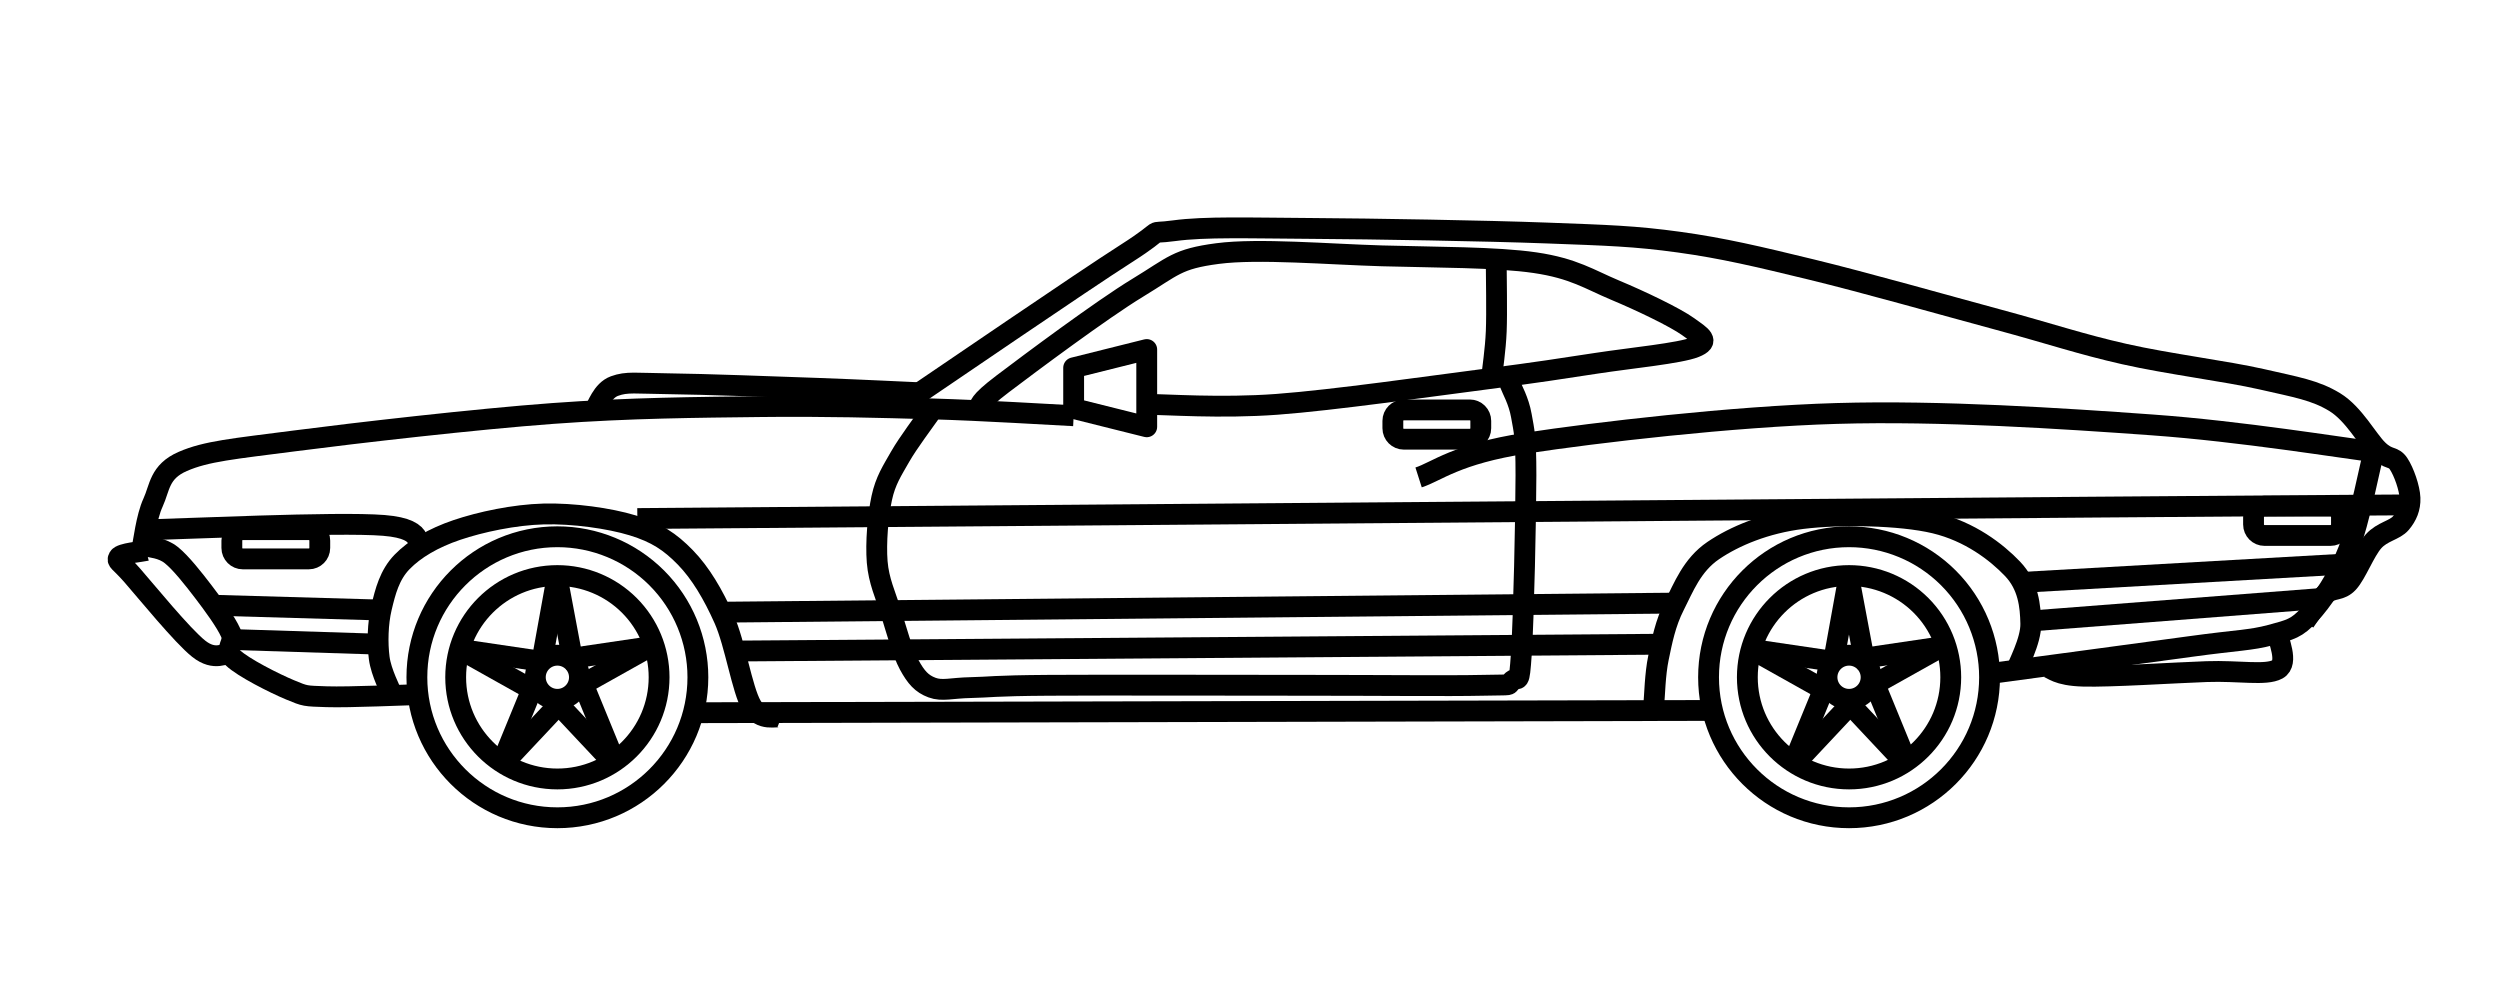
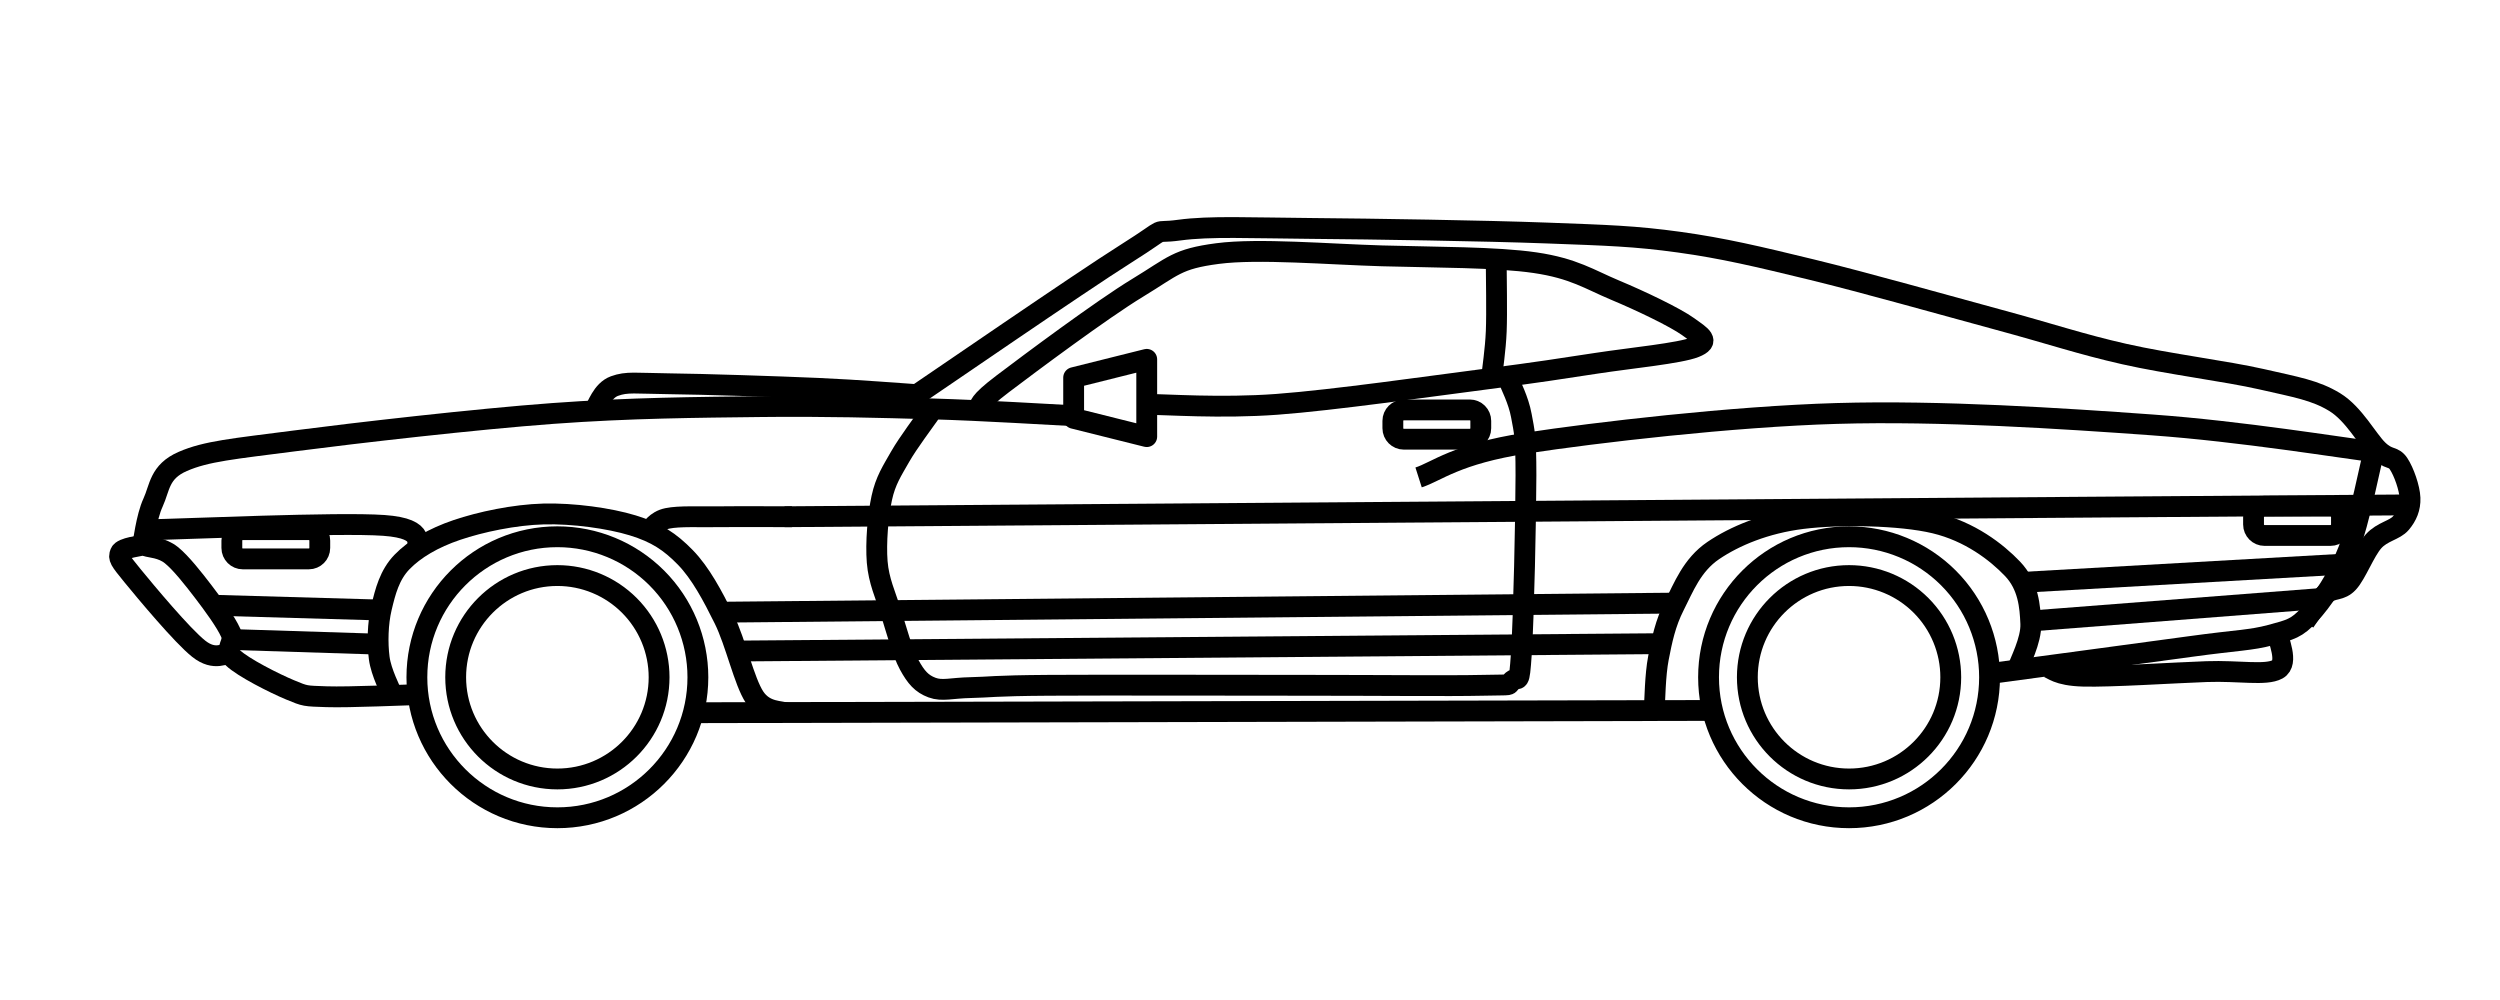
<svg xmlns="http://www.w3.org/2000/svg" version="1.1" viewBox="0.0 0.0 960.0 384.0" fill="none" stroke="none" stroke-linecap="square" stroke-miterlimit="10">
-   <clipPath id="g3dd7f7aa0e8_0_129.0">
+   <clipPath id="g3df704a424c_0_116.0">
    <path d="m0 0l960.0 0l0 384.0l-960.0 0l0 -384.0z" clip-rule="nonzero" />
  </clipPath>
-   <g clip-path="url(#g3dd7f7aa0e8_0_129.0)">
+   <g clip-path="url(#g3df704a424c_0_116.0)">
    <path fill="#000000" fill-opacity="0.0" d="m0 0l960.0 0l0 384.0l-960.0 0z" fill-rule="evenodd" />
-     <path fill="#000000" fill-opacity="0.0" d="m228.071 157.894c1.316 -1.608 3.07 -7.894 7.895 -9.648c4.825 -1.755 8.041 -1.025 21.052 -0.879c13.011 0.146 40.788 1.171 57.016 1.756c16.228 0.585 33.626 1.461 40.352 1.753" fill-rule="evenodd" />
-     <path stroke="#000000" stroke-width="8.0" stroke-linejoin="round" stroke-linecap="butt" d="m228.071 157.894c1.316 -1.608 3.07 -7.894 7.895 -9.648c4.825 -1.755 8.041 -1.025 21.052 -0.879c13.011 0.146 40.788 1.171 57.016 1.756c16.228 0.585 33.626 1.461 40.352 1.753" fill-rule="evenodd" />
-     <path fill="#000000" fill-opacity="0.0" d="m349.123 153.511c13.889 -9.357 66.374 -45.323 83.333 -56.142c16.959 -10.819 6.578 -7.164 18.42 -8.772c11.842 -1.608 28.802 -1.023 52.633 -0.877c23.831 0.146 66.814 0.876 90.352 1.753c23.538 0.877 33.918 1.17 50.877 3.509c16.959 2.339 30.409 5.557 50.877 10.528c20.468 4.971 51.9 13.887 71.929 19.297c20.029 5.409 31.434 9.359 48.247 13.16c16.813 3.801 39.18 6.578 52.63 9.648c13.45 3.07 20.615 4.24 28.071 8.772c7.456 4.532 12.573 14.472 16.667 18.42c4.094 3.948 5.848 2.195 7.895 5.265c2.047 3.07 4.24 9.357 4.386 13.157c0.146 3.801 -1.17 6.871 -3.509 9.648c-2.339 2.778 -7.162 3.217 -10.525 7.018c-3.363 3.801 -6.58 12.427 -9.651 15.79c-3.07 3.363 -5.994 1.901 -8.772 4.386c-2.778 2.485 -6.579 8.771 -7.895 10.525" fill-rule="evenodd" />
-     <path stroke="#000000" stroke-width="8.0" stroke-linejoin="round" stroke-linecap="butt" d="m349.123 153.511c13.889 -9.357 66.374 -45.323 83.333 -56.142c16.959 -10.819 6.578 -7.164 18.42 -8.772c11.842 -1.608 28.802 -1.023 52.633 -0.877c23.831 0.146 66.814 0.876 90.352 1.753c23.538 0.877 33.918 1.17 50.877 3.509c16.959 2.339 30.409 5.557 50.877 10.528c20.468 4.971 51.9 13.887 71.929 19.297c20.029 5.409 31.434 9.359 48.247 13.16c16.813 3.801 39.18 6.578 52.63 9.648c13.45 3.07 20.615 4.24 28.071 8.772c7.456 4.532 12.573 14.472 16.667 18.42c4.094 3.948 5.848 2.195 7.895 5.265c2.047 3.07 4.24 9.357 4.386 13.157c0.146 3.801 -1.17 6.871 -3.509 9.648c-2.339 2.778 -7.162 3.217 -10.525 7.018c-3.363 3.801 -6.58 12.427 -9.651 15.79c-3.07 3.363 -5.994 1.901 -8.772 4.386c-2.778 2.485 -6.579 8.771 -7.895 10.525" fill-rule="evenodd" />
+     <path fill="#000000" fill-opacity="0.0" d="m228.071 157.894c1.316 -1.608 3.07 -7.894 7.895 -9.648c4.825 -1.755 8.041 -1.025 21.052 -0.879c13.011 0.146 41.1 1.055 57.016 1.756c15.916 0.701 32.067 2.041 38.48 2.449" fill-rule="evenodd" />
+     <path stroke="#000000" stroke-width="8.0" stroke-linejoin="round" stroke-linecap="butt" d="m228.071 157.894c1.316 -1.608 3.07 -7.894 7.895 -9.648c4.825 -1.755 8.041 -1.025 21.052 -0.879c13.011 0.146 41.1 1.055 57.016 1.756c15.916 0.701 32.067 2.041 38.48 2.449" fill-rule="evenodd" />
+     <path fill="#000000" fill-opacity="0.0" d="m344.654 156.604c14.634 -9.872 69.774 -47.86 87.803 -59.234c18.029 -11.373 8.531 -7.397 20.373 -9.005c11.842 -1.608 27.175 -0.828 50.68 -0.643c23.505 0.185 66.814 0.876 90.352 1.753c23.538 0.877 33.918 1.17 50.877 3.509c16.959 2.339 30.409 5.557 50.877 10.528c20.468 4.971 51.9 13.887 71.929 19.297c20.029 5.409 31.434 9.359 48.247 13.16c16.813 3.801 39.18 6.578 52.63 9.648c13.45 3.07 20.615 4.24 28.071 8.772c7.456 4.532 12.573 14.472 16.667 18.42c4.094 3.948 5.848 2.195 7.895 5.265c2.047 3.07 4.24 9.357 4.386 13.157c0.146 3.801 -1.17 6.871 -3.509 9.648c-2.339 2.778 -7.162 3.217 -10.525 7.018c-3.363 3.801 -6.58 12.427 -9.651 15.79c-3.07 3.363 -5.994 1.901 -8.772 4.386c-2.778 2.485 -6.579 8.771 -7.895 10.525" fill-rule="evenodd" />
+     <path stroke="#000000" stroke-width="8.0" stroke-linejoin="round" stroke-linecap="butt" d="m344.654 156.604c14.634 -9.872 69.774 -47.86 87.803 -59.234c18.029 -11.373 8.531 -7.397 20.373 -9.005c11.842 -1.608 27.175 -0.828 50.68 -0.643c23.505 0.185 66.814 0.876 90.352 1.753c23.538 0.877 33.918 1.17 50.877 3.509c16.959 2.339 30.409 5.557 50.877 10.528c20.468 4.971 51.9 13.887 71.929 19.297c20.029 5.409 31.434 9.359 48.247 13.16c16.813 3.801 39.18 6.578 52.63 9.648c13.45 3.07 20.615 4.24 28.071 8.772c7.456 4.532 12.573 14.472 16.667 18.42c4.094 3.948 5.848 2.195 7.895 5.265c2.047 3.07 4.24 9.357 4.386 13.157c0.146 3.801 -1.17 6.871 -3.509 9.648c-2.339 2.778 -7.162 3.217 -10.525 7.018c-3.363 3.801 -6.58 12.427 -9.651 15.79c-3.07 3.363 -5.994 1.901 -8.772 4.386c-2.778 2.485 -6.579 8.771 -7.895 10.525" fill-rule="evenodd" />
    <path fill="#000000" fill-opacity="0.0" d="m912.281 170.176c-1.755 6.871 -6.288 30.263 -10.528 41.228c-4.24 10.965 -9.94 19.152 -14.911 24.562c-4.971 5.409 -7.311 5.848 -14.913 7.895c-7.602 2.047 -12.572 1.901 -30.701 4.386c-18.129 2.485 -65.059 8.771 -78.071 10.525" fill-rule="evenodd" />
    <path stroke="#000000" stroke-width="8.0" stroke-linejoin="round" stroke-linecap="butt" d="m912.281 170.176c-1.755 6.871 -6.288 30.263 -10.528 41.228c-4.24 10.965 -9.94 19.152 -14.911 24.562c-4.971 5.409 -7.311 5.848 -14.913 7.895c-7.602 2.047 -12.572 1.901 -30.701 4.386c-18.129 2.485 -65.059 8.771 -78.071 10.525" fill-rule="evenodd" />
    <path fill="#000000" fill-opacity="0.0" d="m874.562 242.982c0 2.339 4.532 11.551 0 14.037c-4.532 2.486 -14.767 0.438 -27.194 0.877c-12.427 0.438 -37.134 2.046 -47.367 1.753c-10.234 -0.293 -11.695 -2.924 -14.034 -3.509" fill-rule="evenodd" />
    <path stroke="#000000" stroke-width="8.0" stroke-linejoin="round" stroke-linecap="butt" d="m874.562 242.982c0 2.339 4.532 11.551 0 14.037c-4.532 2.486 -14.767 0.438 -27.194 0.877c-12.427 0.438 -37.134 2.046 -47.367 1.753c-10.234 -0.293 -11.695 -2.924 -14.034 -3.509" fill-rule="evenodd" />
-     <path fill="#000000" fill-opacity="0.0" d="m773.685 258.781c1.023 -3.218 6.286 -12.581 6.139 -19.307c-0.147 -6.727 -0.878 -14.62 -7.018 -21.052c-6.14 -6.433 -16.374 -14.327 -29.824 -17.543c-13.45 -3.216 -36.696 -3.508 -50.877 -1.753c-14.181 1.755 -26.023 6.725 -34.21 12.281c-8.187 5.556 -11.405 14.183 -14.913 21.055c-3.509 6.872 -4.823 13.891 -6.139 20.178c-1.316 6.287 -1.463 14.622 -1.756 17.546" fill-rule="evenodd" />
-     <path stroke="#000000" stroke-width="8.0" stroke-linejoin="round" stroke-linecap="butt" d="m773.685 258.781c1.023 -3.218 6.286 -12.581 6.139 -19.307c-0.147 -6.727 -0.878 -14.62 -7.018 -21.052c-6.14 -6.433 -16.374 -14.327 -29.824 -17.543c-13.45 -3.216 -36.696 -3.508 -50.877 -1.753c-14.181 1.755 -26.023 6.725 -34.21 12.281c-8.187 5.556 -11.405 14.183 -14.913 21.055c-3.509 6.872 -4.823 13.891 -6.139 20.178c-1.316 6.287 -1.463 14.622 -1.756 17.546" fill-rule="evenodd" />
+     <path fill="#000000" fill-opacity="0.0" d="m774.528 257.547c0.883 -3.012 5.583 -11.552 5.297 -18.073c-0.287 -6.521 -0.878 -14.62 -7.018 -21.052c-6.14 -6.433 -16.374 -14.327 -29.824 -17.543c-13.45 -3.216 -36.696 -3.508 -50.877 -1.753c-14.181 1.755 -26.023 6.725 -34.21 12.281c-8.187 5.556 -11.405 14.183 -14.913 21.055c-3.509 6.872 -4.846 13.534 -6.139 20.178c-1.294 6.645 -1.352 16.409 -1.622 19.69" fill-rule="evenodd" />
+     <path stroke="#000000" stroke-width="8.0" stroke-linejoin="round" stroke-linecap="butt" d="m774.528 257.547c0.883 -3.012 5.583 -11.552 5.297 -18.073c-0.287 -6.521 -0.878 -14.62 -7.018 -21.052c-6.14 -6.433 -16.374 -14.327 -29.824 -17.543c-13.45 -3.216 -36.696 -3.508 -50.877 -1.753c-14.181 1.755 -26.023 6.725 -34.21 12.281c-8.187 5.556 -11.405 14.183 -14.913 21.055c-3.509 6.872 -4.846 13.534 -6.139 20.178c-1.294 6.645 -1.352 16.409 -1.622 19.69" fill-rule="evenodd" />
    <path fill="#000000" fill-opacity="0.0" d="m656.139 272.806l-391.226 0.879" fill-rule="evenodd" />
    <path stroke="#000000" stroke-width="8.0" stroke-linejoin="round" stroke-linecap="butt" d="m656.139 272.806l-391.226 0.879" fill-rule="evenodd" />
-     <path fill="#000000" fill-opacity="0.0" d="m300.001 275.438c-1.901 -0.731 -7.749 1.901 -11.404 -4.386c-3.655 -6.287 -6.285 -23.83 -10.525 -33.333c-4.24 -9.503 -9.065 -17.691 -14.913 -23.685c-5.848 -5.994 -11.112 -9.503 -20.176 -12.281c-9.064 -2.778 -22.953 -4.678 -34.21 -4.386c-11.257 0.293 -24.269 3.071 -33.333 6.142c-9.064 3.07 -16.228 7.31 -21.052 12.281c-4.825 4.971 -6.433 11.403 -7.895 17.543c-1.462 6.14 -1.608 13.598 -0.877 19.299c0.731 5.702 4.385 12.426 5.262 14.911" fill-rule="evenodd" />
-     <path stroke="#000000" stroke-width="8.0" stroke-linejoin="round" stroke-linecap="butt" d="m300.001 275.438c-1.901 -0.731 -7.749 1.901 -11.404 -4.386c-3.655 -6.287 -6.285 -23.83 -10.525 -33.333c-4.24 -9.503 -9.065 -17.691 -14.913 -23.685c-5.848 -5.994 -11.112 -9.503 -20.176 -12.281c-9.064 -2.778 -22.953 -4.678 -34.21 -4.386c-11.257 0.293 -24.269 3.071 -33.333 6.142c-9.064 3.07 -16.228 7.31 -21.052 12.281c-4.825 4.971 -6.433 11.403 -7.895 17.543c-1.462 6.14 -1.608 13.598 -0.877 19.299c0.731 5.702 4.385 12.426 5.262 14.911" fill-rule="evenodd" />
+     <path fill="#000000" fill-opacity="0.0" d="m302.093 273.907c-2.055 -1.028 -8.327 -0.134 -12.331 -6.165c-4.004 -6.031 -7.256 -21.072 -11.69 -30.024c-4.434 -8.951 -9.065 -17.691 -14.913 -23.685c-5.848 -5.994 -11.112 -9.503 -20.176 -12.281c-9.064 -2.778 -22.953 -4.678 -34.21 -4.386c-11.257 0.293 -24.269 3.071 -33.333 6.142c-9.064 3.07 -16.228 7.31 -21.052 12.281c-4.825 4.971 -6.433 11.403 -7.895 17.543c-1.462 6.14 -1.608 13.598 -0.877 19.299c0.731 5.702 4.385 12.426 5.262 14.911" fill-rule="evenodd" />
+     <path stroke="#000000" stroke-width="8.0" stroke-linejoin="round" stroke-linecap="butt" d="m302.093 273.907c-2.055 -1.028 -8.327 -0.134 -12.331 -6.165c-4.004 -6.031 -7.256 -21.072 -11.69 -30.024c-4.434 -8.951 -9.065 -17.691 -14.913 -23.685c-5.848 -5.994 -11.112 -9.503 -20.176 -12.281c-9.064 -2.778 -22.953 -4.678 -34.21 -4.386c-11.257 0.293 -24.269 3.071 -33.333 6.142c-9.064 3.07 -16.228 7.31 -21.052 12.281c-4.825 4.971 -6.433 11.403 -7.895 17.543c-1.462 6.14 -1.608 13.598 -0.877 19.299c0.731 5.702 4.385 12.426 5.262 14.911" fill-rule="evenodd" />
    <path fill="#000000" fill-opacity="0.0" d="m162.281 266.667c-6.14 0.146 -28.363 1.169 -36.843 0.877c-8.479 -0.292 -8.04 -0.145 -14.034 -2.63c-5.994 -2.485 -18.13 -8.626 -21.932 -12.281c-3.801 -3.655 1.024 -5.411 -0.877 -9.651c-1.9 -4.24 -6.724 -10.817 -10.525 -15.787c-3.801 -4.971 -8.626 -11.112 -12.281 -14.037c-3.655 -2.924 -8.042 -2.924 -9.651 -3.509" fill-rule="evenodd" />
    <path stroke="#000000" stroke-width="8.0" stroke-linejoin="round" stroke-linecap="butt" d="m162.281 266.667c-6.14 0.146 -28.363 1.169 -36.843 0.877c-8.479 -0.292 -8.04 -0.145 -14.034 -2.63c-5.994 -2.485 -18.13 -8.626 -21.932 -12.281c-3.801 -3.655 1.024 -5.411 -0.877 -9.651c-1.9 -4.24 -6.724 -10.817 -10.525 -15.787c-3.801 -4.971 -8.626 -11.112 -12.281 -14.037c-3.655 -2.924 -8.042 -2.924 -9.651 -3.509" fill-rule="evenodd" />
    <path fill="#000000" fill-opacity="0.0" d="m54.386 211.403c0.731 -3.07 1.754 -12.721 4.386 -18.423c2.632 -5.702 2.34 -11.84 11.404 -15.787c9.064 -3.947 19.297 -4.825 42.982 -7.895c23.684 -3.07 69.299 -8.334 99.123 -10.528c29.825 -2.193 55.555 -2.34 79.824 -2.633c24.269 -0.292 45.761 0.294 65.79 0.879c20.029 0.585 45.322 2.192 54.386 2.63" fill-rule="evenodd" />
    <path stroke="#000000" stroke-width="8.0" stroke-linejoin="round" stroke-linecap="butt" d="m54.386 211.403c0.731 -3.07 1.754 -12.721 4.386 -18.423c2.632 -5.702 2.34 -11.84 11.404 -15.787c9.064 -3.947 19.297 -4.825 42.982 -7.895c23.684 -3.07 69.299 -8.334 99.123 -10.528c29.825 -2.193 55.555 -2.34 79.824 -2.633c24.269 -0.292 45.761 0.294 65.79 0.879c20.029 0.585 45.322 2.192 54.386 2.63" fill-rule="evenodd" />
    <path fill="#000000" fill-opacity="0.0" d="m439.472 155.263c8.48 0 29.095 1.608 50.879 0c21.784 -1.608 59.357 -7.017 79.824 -9.648c20.468 -2.632 29.531 -4.095 42.982 -6.142c13.45 -2.047 31.871 -3.8 37.719 -6.139c5.848 -2.339 2.487 -4.24 -2.63 -7.895c-5.117 -3.655 -18.275 -9.941 -28.071 -14.034c-9.796 -4.094 -15.791 -8.335 -30.703 -10.528c-14.912 -2.193 -38.45 -2.045 -58.772 -2.63c-20.322 -0.585 -47.514 -2.926 -63.157 -0.879c-15.643 2.047 -16.958 4.827 -30.701 13.16c-13.743 8.333 -41.522 29.091 -51.756 36.84c-10.234 7.748 -8.04 8.042 -9.648 9.651" fill-rule="evenodd" />
    <path stroke="#000000" stroke-width="8.0" stroke-linejoin="round" stroke-linecap="butt" d="m439.472 155.263c8.48 0 29.095 1.608 50.879 0c21.784 -1.608 59.357 -7.017 79.824 -9.648c20.468 -2.632 29.531 -4.095 42.982 -6.142c13.45 -2.047 31.871 -3.8 37.719 -6.139c5.848 -2.339 2.487 -4.24 -2.63 -7.895c-5.117 -3.655 -18.275 -9.941 -28.071 -14.034c-9.796 -4.094 -15.791 -8.335 -30.703 -10.528c-14.912 -2.193 -38.45 -2.045 -58.772 -2.63c-20.322 -0.585 -47.514 -2.926 -63.157 -0.879c-15.643 2.047 -16.958 4.827 -30.701 13.16c-13.743 8.333 -41.522 29.091 -51.756 36.84c-10.234 7.748 -8.04 8.042 -9.648 9.651" fill-rule="evenodd" />
    <path fill="#000000" fill-opacity="0.0" d="m913.158 173.685c-14.474 -1.755 -52.193 -8.042 -86.843 -10.528c-34.649 -2.486 -80.994 -5.556 -121.052 -4.386c-40.058 1.17 -92.542 7.311 -119.297 11.404c-26.754 4.094 -34.357 10.965 -41.228 13.157" fill-rule="evenodd" />
    <path stroke="#000000" stroke-width="8.0" stroke-linejoin="round" stroke-linecap="butt" d="m913.158 173.685c-14.474 -1.755 -52.193 -8.042 -86.843 -10.528c-34.649 -2.486 -80.994 -5.556 -121.052 -4.386c-40.058 1.17 -92.542 7.311 -119.297 11.404c-26.754 4.094 -34.357 10.965 -41.228 13.157" fill-rule="evenodd" />
-     <path fill="#000000" fill-opacity="0.0" d="m927.194 193.861c-20.468 0.146 -9.066 -4.272461E-4 -122.808 0.877c-113.743 0.877 -466.374 3.655 -559.648 4.386" fill-rule="evenodd" />
-     <path stroke="#000000" stroke-width="8.0" stroke-linejoin="round" stroke-linecap="butt" d="m927.194 193.861c-20.468 0.146 -9.066 -4.272461E-4 -122.808 0.877c-113.743 0.877 -466.374 3.655 -559.648 4.386" fill-rule="evenodd" />
-     <path fill="#000000" fill-opacity="0.0" d="m161.404 212.282c-2.339 -1.755 3.946 -9.066 -14.037 -10.528c-17.982 -1.462 -78.215 1.463 -93.858 1.756" fill-rule="evenodd" />
-     <path stroke="#000000" stroke-width="8.0" stroke-linejoin="round" stroke-linecap="butt" d="m161.404 212.282c-2.339 -1.755 3.946 -9.066 -14.037 -10.528c-17.982 -1.462 -78.215 1.463 -93.858 1.756" fill-rule="evenodd" />
+     <path fill="#000000" fill-opacity="0.0" d="m927.194 193.861c-20.468 0.146 -18.486 0.115 -122.808 0.877c-104.323 0.761 -419.274 3.075 -503.129 3.69" fill-rule="evenodd" />
+     <path stroke="#000000" stroke-width="8.0" stroke-linejoin="round" stroke-linecap="butt" d="m927.194 193.861c-20.468 0.146 -18.486 0.115 -122.808 0.877c-104.323 0.761 -419.274 3.075 -503.129 3.69" fill-rule="evenodd" />
+     <path fill="#000000" fill-opacity="0.0" d="m161.163 211.004c-2.299 -1.542 3.736 -7.992 -13.795 -9.249c-17.531 -1.258 -76.161 1.42 -91.394 1.703" fill-rule="evenodd" />
+     <path stroke="#000000" stroke-width="8.0" stroke-linejoin="round" stroke-linecap="butt" d="m161.163 211.004c-2.299 -1.542 3.736 -7.992 -13.795 -9.249c-17.531 -1.258 -76.161 1.42 -91.394 1.703" fill-rule="evenodd" />
    <path fill="#000000" fill-opacity="0.0" d="m899.123 216.667l-123.685 7.018" fill-rule="evenodd" />
    <path stroke="#000000" stroke-width="8.0" stroke-linejoin="round" stroke-linecap="butt" d="m899.123 216.667l-123.685 7.018" fill-rule="evenodd" />
    <path fill="#000000" fill-opacity="0.0" d="m891.228 229.824l-113.157 8.772" fill-rule="evenodd" />
    <path stroke="#000000" stroke-width="8.0" stroke-linejoin="round" stroke-linecap="butt" d="m891.228 229.824l-113.157 8.772" fill-rule="evenodd" />
    <path fill="#000000" fill-opacity="0.0" d="m574.562 101.753c0 4.24 0.293 18.277 0 25.441c-0.293 7.164 -1.463 14.619 -1.756 17.543" fill-rule="evenodd" />
    <path stroke="#000000" stroke-width="8.0" stroke-linejoin="round" stroke-linecap="butt" d="m574.562 101.753c0 4.24 0.293 18.277 0 25.441c-0.293 7.164 -1.463 14.619 -1.756 17.543" fill-rule="evenodd" />
-     <path fill="#000000" fill-opacity="0.0" d="m579.823 147.367c0.731 2.047 3.362 6.433 4.386 12.281c1.024 5.848 1.756 7.604 1.756 22.808c0 15.205 -0.878 55.262 -1.756 68.42c-0.878 13.158 -1.024 8.481 -3.509 10.528c-2.485 2.047 1.61 1.461 -11.402 1.753c-13.011 0.292 -38.889 0 -66.667 0c-27.778 0 -78.362 -0.146 -100.0 0c-21.638 0.146 -22.371 0.731 -29.827 0.877c-7.456 0.146 -10.964 1.462 -14.911 0c-3.947 -1.462 -6.14 -3.947 -8.772 -8.772c-2.632 -4.825 -4.972 -13.597 -7.018 -20.176c-2.047 -6.579 -4.678 -11.987 -5.262 -19.297c-0.585 -7.31 0.291 -17.836 1.753 -24.562c1.462 -6.725 3.948 -10.381 7.018 -15.79c3.07 -5.409 9.504 -13.889 11.404 -16.667" fill-rule="evenodd" />
-     <path stroke="#000000" stroke-width="8.0" stroke-linejoin="round" stroke-linecap="butt" d="m579.823 147.367c0.731 2.047 3.362 6.433 4.386 12.281c1.024 5.848 1.756 7.604 1.756 22.808c0 15.205 -0.878 55.262 -1.756 68.42c-0.878 13.158 -1.024 8.481 -3.509 10.528c-2.485 2.047 1.61 1.461 -11.402 1.753c-13.011 0.292 -38.889 0 -66.667 0c-27.778 0 -78.362 -0.146 -100.0 0c-21.638 0.146 -22.371 0.731 -29.827 0.877c-7.456 0.146 -10.964 1.462 -14.911 0c-3.947 -1.462 -6.14 -3.947 -8.772 -8.772c-2.632 -4.825 -4.972 -13.597 -7.018 -20.176c-2.047 -6.579 -4.678 -11.987 -5.262 -19.297c-0.585 -7.31 0.291 -17.836 1.753 -24.562c1.462 -6.725 3.948 -10.381 7.018 -15.79c3.07 -5.409 9.504 -13.889 11.404 -16.667" fill-rule="evenodd" />
-     <path fill="#000000" fill-opacity="0.0" d="m440.344 163.887l-28.063 -7.016l0 -15.638l28.063 -7.016z" fill-rule="evenodd" />
-     <path stroke="#000000" stroke-width="8.0" stroke-linejoin="round" stroke-linecap="butt" d="m440.344 163.887l-28.063 -7.016l0 -15.638l28.063 -7.016z" fill-rule="evenodd" />
+     <path fill="#000000" fill-opacity="0.0" d="m579.245 145.598c0.828 2.342 3.846 7.907 4.966 14.05c1.12 6.143 1.756 7.604 1.756 22.808c0 15.205 -0.878 55.262 -1.756 68.42c-0.878 13.158 -1.024 8.481 -3.509 10.528c-2.485 2.047 1.61 1.461 -11.402 1.753c-13.011 0.292 -38.889 0 -66.667 0c-27.778 0 -78.362 -0.146 -100.0 0c-21.638 0.146 -22.371 0.731 -29.827 0.877c-7.456 0.146 -10.964 1.462 -14.911 0c-3.947 -1.462 -6.14 -3.947 -8.772 -8.772c-2.632 -4.825 -4.972 -13.597 -7.018 -20.176c-2.047 -6.579 -4.678 -11.987 -5.262 -19.297c-0.585 -7.31 0.291 -17.836 1.753 -24.562c1.462 -6.725 3.948 -10.381 7.018 -15.79c3.07 -5.409 9.504 -13.889 11.404 -16.667" fill-rule="evenodd" />
+     <path stroke="#000000" stroke-width="8.0" stroke-linejoin="round" stroke-linecap="butt" d="m579.245 145.598c0.828 2.342 3.846 7.907 4.966 14.05c1.12 6.143 1.756 7.604 1.756 22.808c0 15.205 -0.878 55.262 -1.756 68.42c-0.878 13.158 -1.024 8.481 -3.509 10.528c-2.485 2.047 1.61 1.461 -11.402 1.753c-13.011 0.292 -38.889 0 -66.667 0c-27.778 0 -78.362 -0.146 -100.0 0c-21.638 0.146 -22.371 0.731 -29.827 0.877c-7.456 0.146 -10.964 1.462 -14.911 0c-3.947 -1.462 -6.14 -3.947 -8.772 -8.772c-2.632 -4.825 -4.972 -13.597 -7.018 -20.176c-2.047 -6.579 -4.678 -11.987 -5.262 -19.297c-0.585 -7.31 0.291 -17.836 1.753 -24.562c1.462 -6.725 3.948 -10.381 7.018 -15.79c3.07 -5.409 9.504 -13.889 11.404 -16.667" fill-rule="evenodd" />
+     <path fill="#000000" fill-opacity="0.0" d="m440.344 167.661l-28.063 -7.016l0 -15.638l28.063 -7.016z" fill-rule="evenodd" />
+     <path stroke="#000000" stroke-width="8.0" stroke-linejoin="round" stroke-linecap="butt" d="m440.344 167.661l-28.063 -7.016l0 -15.638l28.063 -7.016z" fill-rule="evenodd" />
    <path fill="#000000" fill-opacity="0.0" d="m644.738 231.58l-368.423 3.507" fill-rule="evenodd" />
    <path stroke="#000000" stroke-width="8.0" stroke-linejoin="round" stroke-linecap="butt" d="m644.738 231.58l-368.423 3.507" fill-rule="evenodd" />
-     <path fill="#000000" fill-opacity="0.0" d="m640.352 247.367l-357.895 2.633" fill-rule="evenodd" />
-     <path stroke="#000000" stroke-width="8.0" stroke-linejoin="round" stroke-linecap="butt" d="m640.352 247.367l-357.895 2.633" fill-rule="evenodd" />
+     <path fill="#000000" fill-opacity="0.0" d="m637.423 247.171l-354.966 2.829" fill-rule="evenodd" />
+     <path stroke="#000000" stroke-width="8.0" stroke-linejoin="round" stroke-linecap="butt" d="m637.423 247.171l-354.966 2.829" fill-rule="evenodd" />
    <path fill="#000000" fill-opacity="0.0" d="m144.738 234.21l-61.404 -1.753" fill-rule="evenodd" />
    <path stroke="#000000" stroke-width="8.0" stroke-linejoin="round" stroke-linecap="butt" d="m144.738 234.21l-61.404 -1.753" fill-rule="evenodd" />
    <path fill="#000000" fill-opacity="0.0" d="m145.614 247.367l-55.262 -1.753" fill-rule="evenodd" />
    <path stroke="#000000" stroke-width="8.0" stroke-linejoin="round" stroke-linecap="butt" d="m145.614 247.367l-55.262 -1.753" fill-rule="evenodd" />
-     <path fill="#000000" fill-opacity="0.0" d="m56.139 211.404c-1.754 0.438 -9.648 1.022 -10.525 2.63c-0.877 1.608 0.146 1.17 5.262 7.018c5.117 5.848 19.152 23.1 25.438 28.071c6.287 4.971 10.234 1.461 12.281 1.753" fill-rule="evenodd" />
-     <path stroke="#000000" stroke-width="8.0" stroke-linejoin="round" stroke-linecap="butt" d="m56.139 211.404c-1.754 0.438 -9.648 1.022 -10.525 2.63c-0.877 1.608 0.146 1.17 5.262 7.018c5.117 5.848 19.152 23.1 25.438 28.071c6.287 4.971 10.234 1.461 12.281 1.753" fill-rule="evenodd" />
+     <path fill="#000000" fill-opacity="0.0" d="m55.661 209.121c-1.573 0.524 -8.638 1.156 -9.436 3.144c-0.797 1.989 -0.364 2.644 4.651 8.787c5.015 6.143 19.152 23.1 25.438 28.071c6.287 4.971 10.234 1.461 12.281 1.753" fill-rule="evenodd" />
+     <path stroke="#000000" stroke-width="8.0" stroke-linejoin="round" stroke-linecap="butt" d="m55.661 209.121c-1.573 0.524 -8.638 1.156 -9.436 3.144c-0.797 1.989 -0.364 2.644 4.651 8.787c5.015 6.143 19.152 23.1 25.438 28.071c6.287 4.971 10.234 1.461 12.281 1.753" fill-rule="evenodd" />
    <path fill="#000000" fill-opacity="0.0" d="m160.084 260.068c0 -29.797 24.155 -53.953 53.953 -53.953c14.309 0 28.032 5.684 38.15 15.802c10.118 10.118 15.802 23.841 15.802 38.15c0 29.797 -24.155 53.953 -53.953 53.953c-29.797 0 -53.953 -24.155 -53.953 -53.953z" fill-rule="evenodd" />
    <path stroke="#000000" stroke-width="8.0" stroke-linejoin="round" stroke-linecap="butt" d="m160.084 260.068c0 -29.797 24.155 -53.953 53.953 -53.953c14.309 0 28.032 5.684 38.15 15.802c10.118 10.118 15.802 23.841 15.802 38.15c0 29.797 -24.155 53.953 -53.953 53.953c-29.797 0 -53.953 -24.155 -53.953 -53.953z" fill-rule="evenodd" />
    <path fill="#000000" fill-opacity="0.0" d="m174.981 260.068c0 -21.57 17.486 -39.055 39.055 -39.055c10.358 0 20.292 4.115 27.616 11.439c7.324 7.324 11.439 17.258 11.439 27.616c0 21.57 -17.486 39.055 -39.055 39.055c-21.57 0 -39.055 -17.486 -39.055 -39.055z" fill-rule="evenodd" />
    <path stroke="#000000" stroke-width="8.0" stroke-linejoin="round" stroke-linecap="butt" d="m174.981 260.068c0 -21.57 17.486 -39.055 39.055 -39.055c10.358 0 20.292 4.115 27.616 11.439c7.324 7.324 11.439 17.258 11.439 27.616c0 21.57 -17.486 39.055 -39.055 39.055c-21.57 0 -39.055 -17.486 -39.055 -39.055z" fill-rule="evenodd" />
-     <path fill="#000000" fill-opacity="0.0" d="m205.564 260.068c0 -4.679 3.793 -8.472 8.472 -8.472c2.247 0 4.402 0.893 5.991 2.482c1.589 1.589 2.482 3.744 2.482 5.991c0 4.679 -3.793 8.472 -8.472 8.472c-4.679 0 -8.472 -3.793 -8.472 -8.472z" fill-rule="evenodd" />
-     <path stroke="#000000" stroke-width="8.0" stroke-linejoin="round" stroke-linecap="butt" d="m205.564 260.068c0 -4.679 3.793 -8.472 8.472 -8.472c2.247 0 4.402 0.893 5.991 2.482c1.589 1.589 2.482 3.744 2.482 5.991c0 4.679 -3.793 8.472 -8.472 8.472c-4.679 0 -8.472 -3.793 -8.472 -8.472z" fill-rule="evenodd" />
-     <path fill="#000000" fill-opacity="0.0" d="m213.822 221.069l6.205 33.008" fill-rule="evenodd" />
-     <path stroke="#000000" stroke-width="8.0" stroke-linejoin="round" stroke-linecap="butt" d="m213.822 221.069l6.205 33.008" fill-rule="evenodd" />
-     <path fill="#000000" fill-opacity="0.0" d="m214.036 221.013l-5.984 33.071" fill-rule="evenodd" />
-     <path stroke="#000000" stroke-width="8.0" stroke-linejoin="round" stroke-linecap="butt" d="m214.036 221.013l-5.984 33.071" fill-rule="evenodd" />
-     <path fill="#000000" fill-opacity="0.0" d="m249.977 248.096l-29.291 16.409" fill-rule="evenodd" />
-     <path stroke="#000000" stroke-width="8.0" stroke-linejoin="round" stroke-linecap="butt" d="m249.977 248.096l-29.291 16.409" fill-rule="evenodd" />
-     <path fill="#000000" fill-opacity="0.0" d="m250.099 248.28l-33.26 4.913" fill-rule="evenodd" />
-     <path stroke="#000000" stroke-width="8.0" stroke-linejoin="round" stroke-linecap="butt" d="m250.099 248.28l-33.26 4.913" fill-rule="evenodd" />
-     <path fill="#000000" fill-opacity="0.0" d="m176.192 249.078l29.291 16.409" fill-rule="evenodd" />
-     <path stroke="#000000" stroke-width="8.0" stroke-linejoin="round" stroke-linecap="butt" d="m176.192 249.078l29.291 16.409" fill-rule="evenodd" />
-     <path fill="#000000" fill-opacity="0.0" d="m176.07 249.263l33.26 4.913" fill-rule="evenodd" />
-     <path stroke="#000000" stroke-width="8.0" stroke-linejoin="round" stroke-linecap="butt" d="m176.07 249.263l33.26 4.913" fill-rule="evenodd" />
-     <path fill="#000000" fill-opacity="0.0" d="m191.689 294.886l22.992 -24.504" fill-rule="evenodd" />
-     <path stroke="#000000" stroke-width="8.0" stroke-linejoin="round" stroke-linecap="butt" d="m191.689 294.886l22.992 -24.504" fill-rule="evenodd" />
-     <path fill="#000000" fill-opacity="0.0" d="m191.839 295.048l12.756 -31.118" fill-rule="evenodd" />
-     <path stroke="#000000" stroke-width="8.0" stroke-linejoin="round" stroke-linecap="butt" d="m191.839 295.048l12.756 -31.118" fill-rule="evenodd" />
-     <path fill="#000000" fill-opacity="0.0" d="m237.333 294.886l-22.992 -24.504" fill-rule="evenodd" />
-     <path stroke="#000000" stroke-width="8.0" stroke-linejoin="round" stroke-linecap="butt" d="m237.333 294.886l-22.992 -24.504" fill-rule="evenodd" />
-     <path fill="#000000" fill-opacity="0.0" d="m237.182 295.048l-12.756 -31.118" fill-rule="evenodd" />
-     <path stroke="#000000" stroke-width="8.0" stroke-linejoin="round" stroke-linecap="butt" d="m237.182 295.048l-12.756 -31.118" fill-rule="evenodd" />
    <path fill="#000000" fill-opacity="0.0" d="m656.084 260.068c0 -29.797 24.155 -53.953 53.953 -53.953c14.309 0 28.032 5.684 38.15 15.802c10.118 10.118 15.802 23.841 15.802 38.15c0 29.797 -24.155 53.953 -53.953 53.953c-29.797 0 -53.953 -24.155 -53.953 -53.953z" fill-rule="evenodd" />
    <path stroke="#000000" stroke-width="8.0" stroke-linejoin="round" stroke-linecap="butt" d="m656.084 260.068c0 -29.797 24.155 -53.953 53.953 -53.953c14.309 0 28.032 5.684 38.15 15.802c10.118 10.118 15.802 23.841 15.802 38.15c0 29.797 -24.155 53.953 -53.953 53.953c-29.797 0 -53.953 -24.155 -53.953 -53.953z" fill-rule="evenodd" />
    <path fill="#000000" fill-opacity="0.0" d="m670.981 260.068c0 -21.57 17.486 -39.055 39.055 -39.055c10.358 0 20.292 4.115 27.616 11.439c7.324 7.324 11.439 17.258 11.439 27.616c0 21.57 -17.486 39.055 -39.055 39.055c-21.57 0 -39.055 -17.486 -39.055 -39.055z" fill-rule="evenodd" />
    <path stroke="#000000" stroke-width="8.0" stroke-linejoin="round" stroke-linecap="butt" d="m670.981 260.068c0 -21.57 17.486 -39.055 39.055 -39.055c10.358 0 20.292 4.115 27.616 11.439c7.324 7.324 11.439 17.258 11.439 27.616c0 21.57 -17.486 39.055 -39.055 39.055c-21.57 0 -39.055 -17.486 -39.055 -39.055z" fill-rule="evenodd" />
-     <path fill="#000000" fill-opacity="0.0" d="m701.564 260.068c0 -4.679 3.793 -8.472 8.472 -8.472c2.247 0 4.402 0.893 5.991 2.482c1.589 1.589 2.482 3.744 2.482 5.991c0 4.679 -3.793 8.472 -8.472 8.472c-4.679 0 -8.472 -3.793 -8.472 -8.472z" fill-rule="evenodd" />
-     <path stroke="#000000" stroke-width="8.0" stroke-linejoin="round" stroke-linecap="butt" d="m701.564 260.068c0 -4.679 3.793 -8.472 8.472 -8.472c2.247 0 4.402 0.893 5.991 2.482c1.589 1.589 2.482 3.744 2.482 5.991c0 4.679 -3.793 8.472 -8.472 8.472c-4.679 0 -8.472 -3.793 -8.472 -8.472z" fill-rule="evenodd" />
-     <path fill="#000000" fill-opacity="0.0" d="m709.822 221.069l6.205 33.008" fill-rule="evenodd" />
-     <path stroke="#000000" stroke-width="8.0" stroke-linejoin="round" stroke-linecap="butt" d="m709.822 221.069l6.205 33.008" fill-rule="evenodd" />
-     <path fill="#000000" fill-opacity="0.0" d="m710.036 221.013l-5.984 33.071" fill-rule="evenodd" />
-     <path stroke="#000000" stroke-width="8.0" stroke-linejoin="round" stroke-linecap="butt" d="m710.036 221.013l-5.984 33.071" fill-rule="evenodd" />
-     <path fill="#000000" fill-opacity="0.0" d="m745.977 248.096l-29.291 16.409" fill-rule="evenodd" />
-     <path stroke="#000000" stroke-width="8.0" stroke-linejoin="round" stroke-linecap="butt" d="m745.977 248.096l-29.291 16.409" fill-rule="evenodd" />
-     <path fill="#000000" fill-opacity="0.0" d="m746.099 248.28l-33.26 4.913" fill-rule="evenodd" />
-     <path stroke="#000000" stroke-width="8.0" stroke-linejoin="round" stroke-linecap="butt" d="m746.099 248.28l-33.26 4.913" fill-rule="evenodd" />
-     <path fill="#000000" fill-opacity="0.0" d="m672.192 249.078l29.291 16.409" fill-rule="evenodd" />
-     <path stroke="#000000" stroke-width="8.0" stroke-linejoin="round" stroke-linecap="butt" d="m672.192 249.078l29.291 16.409" fill-rule="evenodd" />
-     <path fill="#000000" fill-opacity="0.0" d="m672.07 249.263l33.26 4.913" fill-rule="evenodd" />
-     <path stroke="#000000" stroke-width="8.0" stroke-linejoin="round" stroke-linecap="butt" d="m672.07 249.263l33.26 4.913" fill-rule="evenodd" />
-     <path fill="#000000" fill-opacity="0.0" d="m687.689 294.886l22.992 -24.504" fill-rule="evenodd" />
-     <path stroke="#000000" stroke-width="8.0" stroke-linejoin="round" stroke-linecap="butt" d="m687.689 294.886l22.992 -24.504" fill-rule="evenodd" />
-     <path fill="#000000" fill-opacity="0.0" d="m687.84 295.048l12.756 -31.118" fill-rule="evenodd" />
-     <path stroke="#000000" stroke-width="8.0" stroke-linejoin="round" stroke-linecap="butt" d="m687.84 295.048l12.756 -31.118" fill-rule="evenodd" />
-     <path fill="#000000" fill-opacity="0.0" d="m733.332 294.886l-22.992 -24.504" fill-rule="evenodd" />
-     <path stroke="#000000" stroke-width="8.0" stroke-linejoin="round" stroke-linecap="butt" d="m733.332 294.886l-22.992 -24.504" fill-rule="evenodd" />
-     <path fill="#000000" fill-opacity="0.0" d="m733.182 295.048l-12.756 -31.118" fill-rule="evenodd" />
-     <path stroke="#000000" stroke-width="8.0" stroke-linejoin="round" stroke-linecap="butt" d="m733.182 295.048l-12.756 -31.118" fill-rule="evenodd" />
    <path fill="#000000" fill-opacity="0.0" d="m89.031 207.593c0 -2.328 1.887 -4.214 4.214 -4.214l25.335 0c1.118 0 2.19 0.444 2.98 1.234c0.79 0.79 1.234 1.862 1.234 2.98l0 2.815c0 2.328 -1.887 4.214 -4.214 4.214l-25.335 0c-2.328 0 -4.214 -1.887 -4.214 -4.214z" fill-rule="evenodd" />
    <path stroke="#000000" stroke-width="8.0" stroke-linejoin="round" stroke-linecap="butt" d="m89.031 207.593c0 -2.328 1.887 -4.214 4.214 -4.214l25.335 0c1.118 0 2.19 0.444 2.98 1.234c0.79 0.79 1.234 1.862 1.234 2.98l0 2.815c0 2.328 -1.887 4.214 -4.214 4.214l-25.335 0c-2.328 0 -4.214 -1.887 -4.214 -4.214z" fill-rule="evenodd" />
    <path fill="#000000" fill-opacity="0.0" d="m534.856 161.623c0 -2.328 1.887 -4.214 4.214 -4.214l25.335 0c1.118 0 2.19 0.444 2.98 1.234c0.79 0.79 1.234 1.862 1.234 2.98l0 2.815c0 2.328 -1.887 4.214 -4.214 4.214l-25.335 0c-2.328 0 -4.214 -1.887 -4.214 -4.214z" fill-rule="evenodd" />
    <path stroke="#000000" stroke-width="8.0" stroke-linejoin="round" stroke-linecap="butt" d="m534.856 161.623c0 -2.328 1.887 -4.214 4.214 -4.214l25.335 0c1.118 0 2.19 0.444 2.98 1.234c0.79 0.79 1.234 1.862 1.234 2.98l0 2.815c0 2.328 -1.887 4.214 -4.214 4.214l-25.335 0c-2.328 0 -4.214 -1.887 -4.214 -4.214z" fill-rule="evenodd" />
    <path fill="#000000" fill-opacity="0.0" d="m865.36 198.59c0 -2.328 1.887 -4.214 4.214 -4.214l25.335 0c1.118 0 2.19 0.444 2.98 1.234c0.79 0.79 1.234 1.862 1.234 2.98l0 2.815c0 2.328 -1.887 4.214 -4.214 4.214l-25.335 0c-2.328 0 -4.214 -1.887 -4.214 -4.214z" fill-rule="evenodd" />
    <path stroke="#000000" stroke-width="8.0" stroke-linejoin="round" stroke-linecap="butt" d="m865.36 198.59c0 -2.328 1.887 -4.214 4.214 -4.214l25.335 0c1.118 0 2.19 0.444 2.98 1.234c0.79 0.79 1.234 1.862 1.234 2.98l0 2.815c0 2.328 -1.887 4.214 -4.214 4.214l-25.335 0c-2.328 0 -4.214 -1.887 -4.214 -4.214z" fill-rule="evenodd" />
+     <path fill="#000000" fill-opacity="0.0" d="m304.089 198.429c-4.612 0 -19.708 -0.105 -27.675 0c-7.967 0.105 -15.566 -0.316 -20.126 0.627c-4.56 0.944 -6.026 4.195 -7.231 5.034" fill-rule="evenodd" />
+     <path stroke="#000000" stroke-width="8.0" stroke-linejoin="round" stroke-linecap="butt" d="m304.089 198.429c-4.612 0 -19.708 -0.105 -27.675 0c-7.967 0.105 -15.566 -0.316 -20.126 0.627c-4.56 0.944 -6.026 4.195 -7.231 5.034" fill-rule="evenodd" />
  </g>
</svg>
